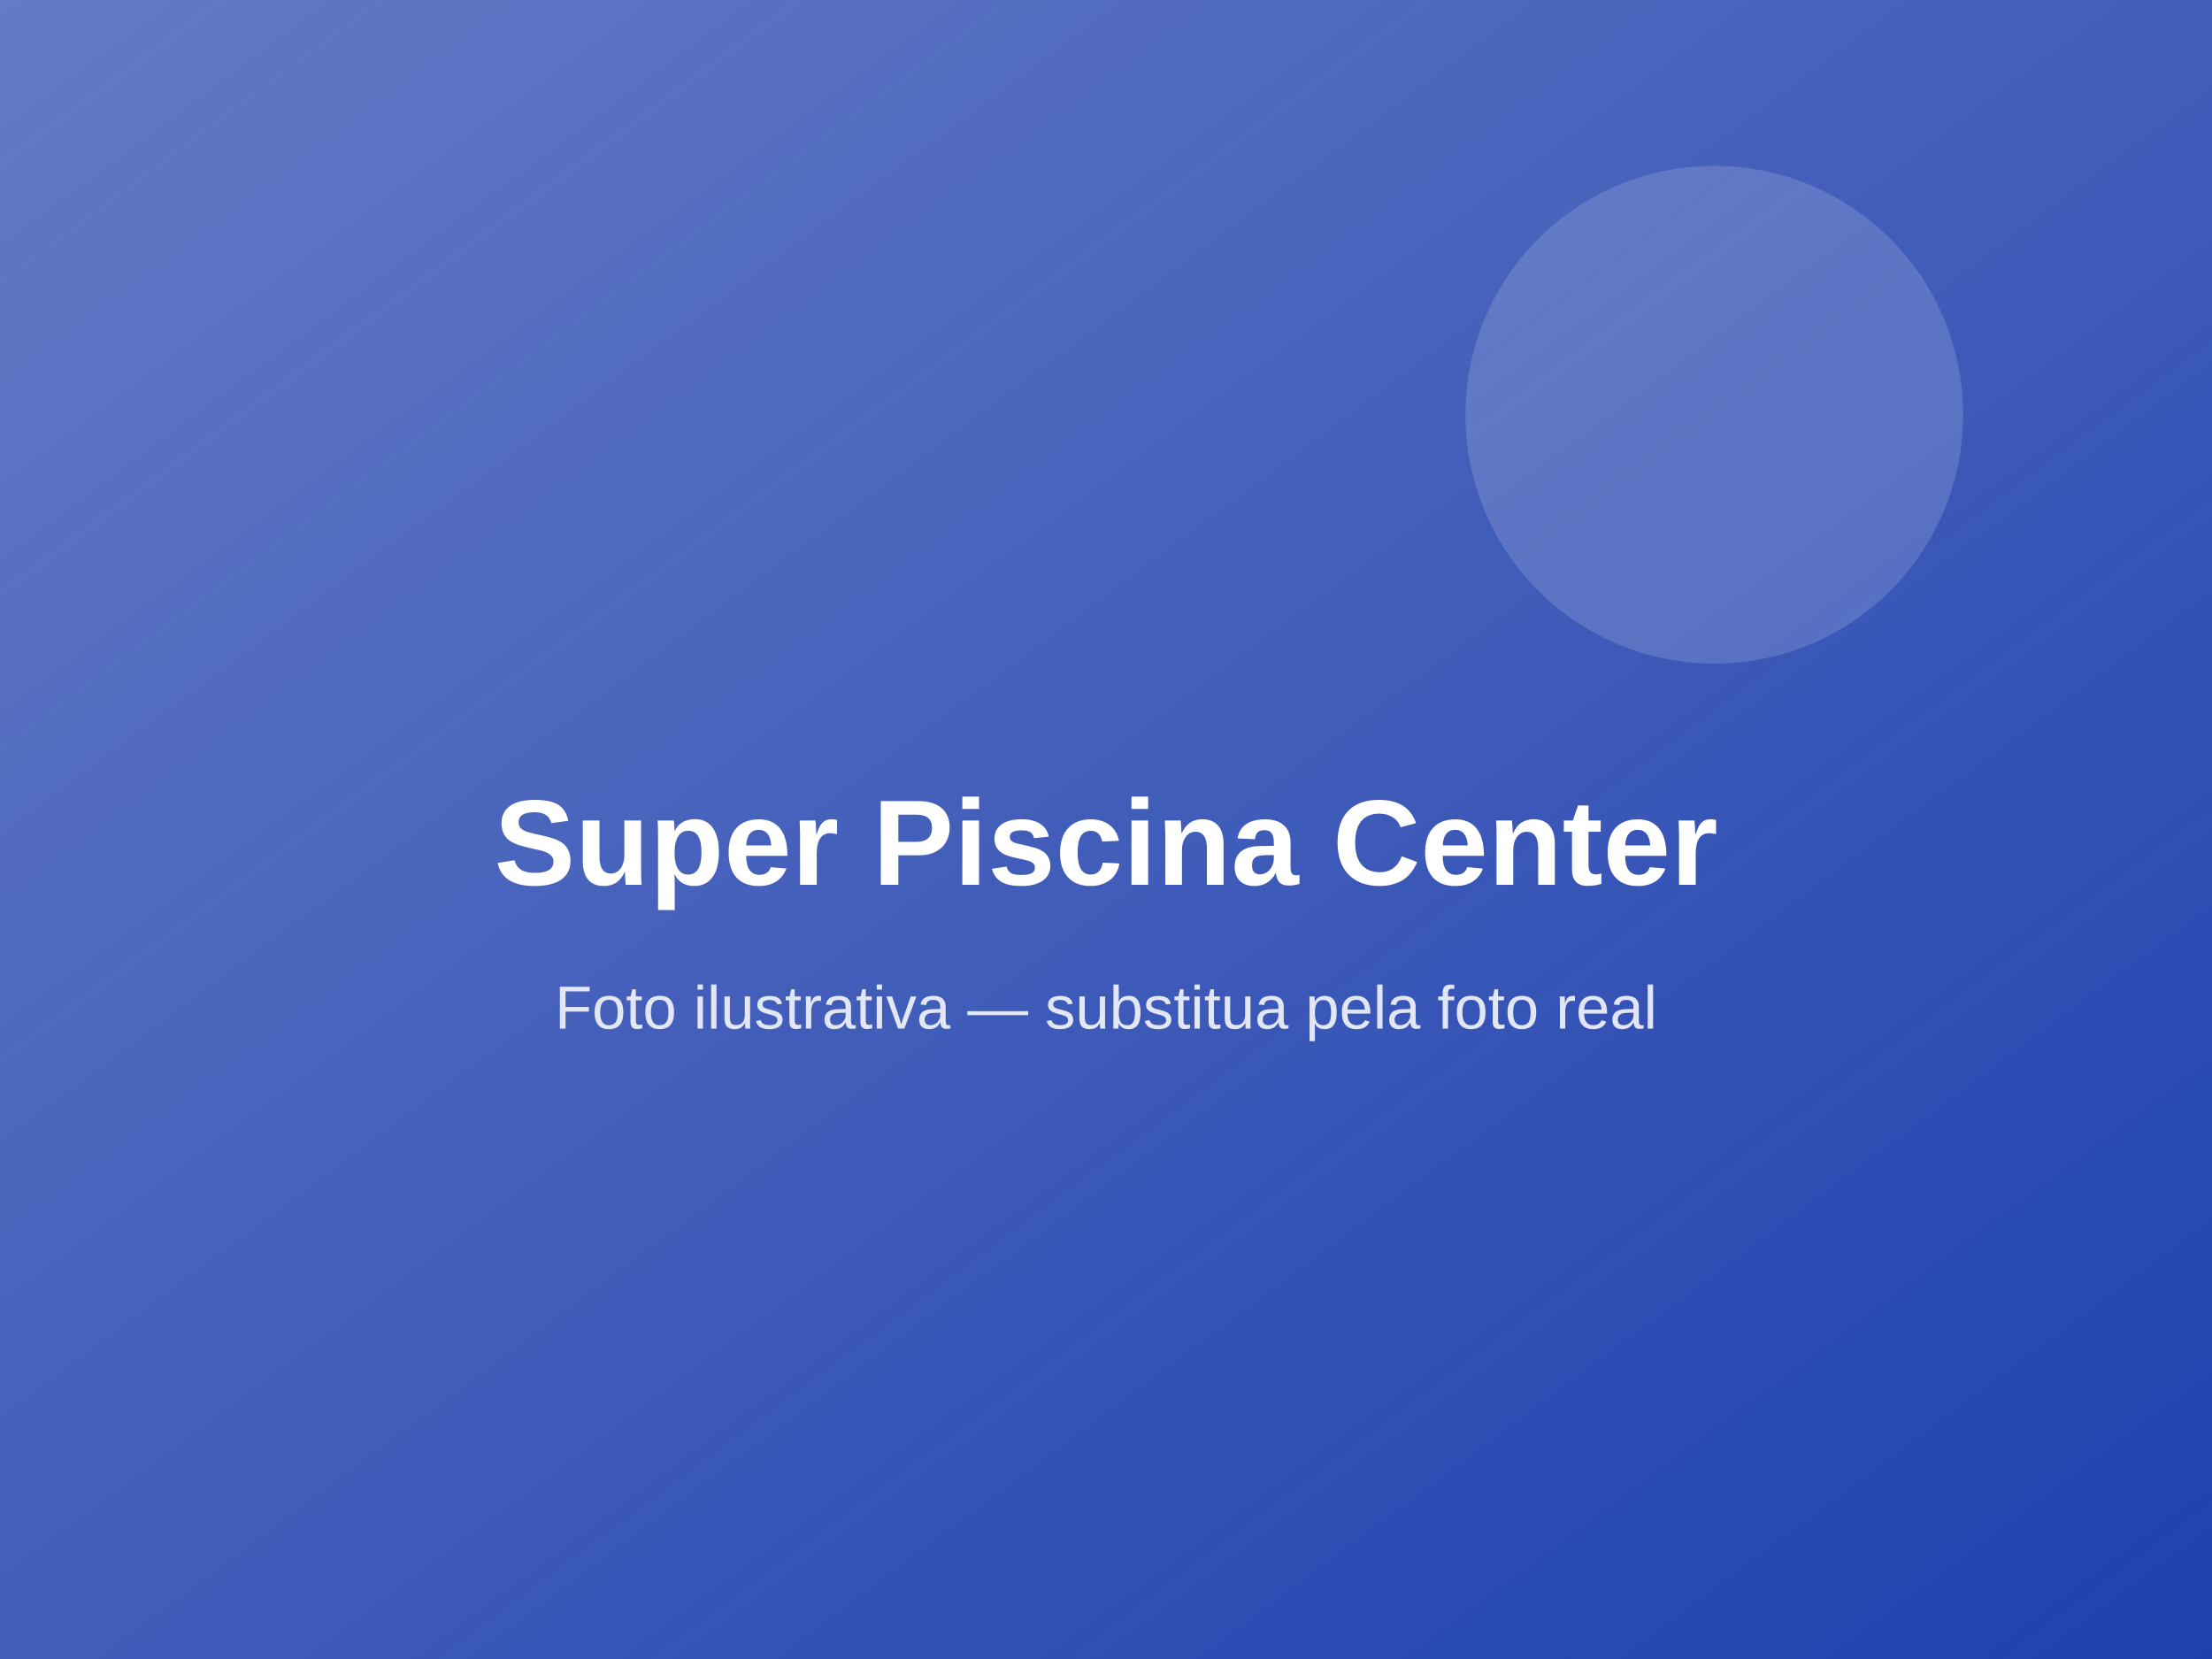
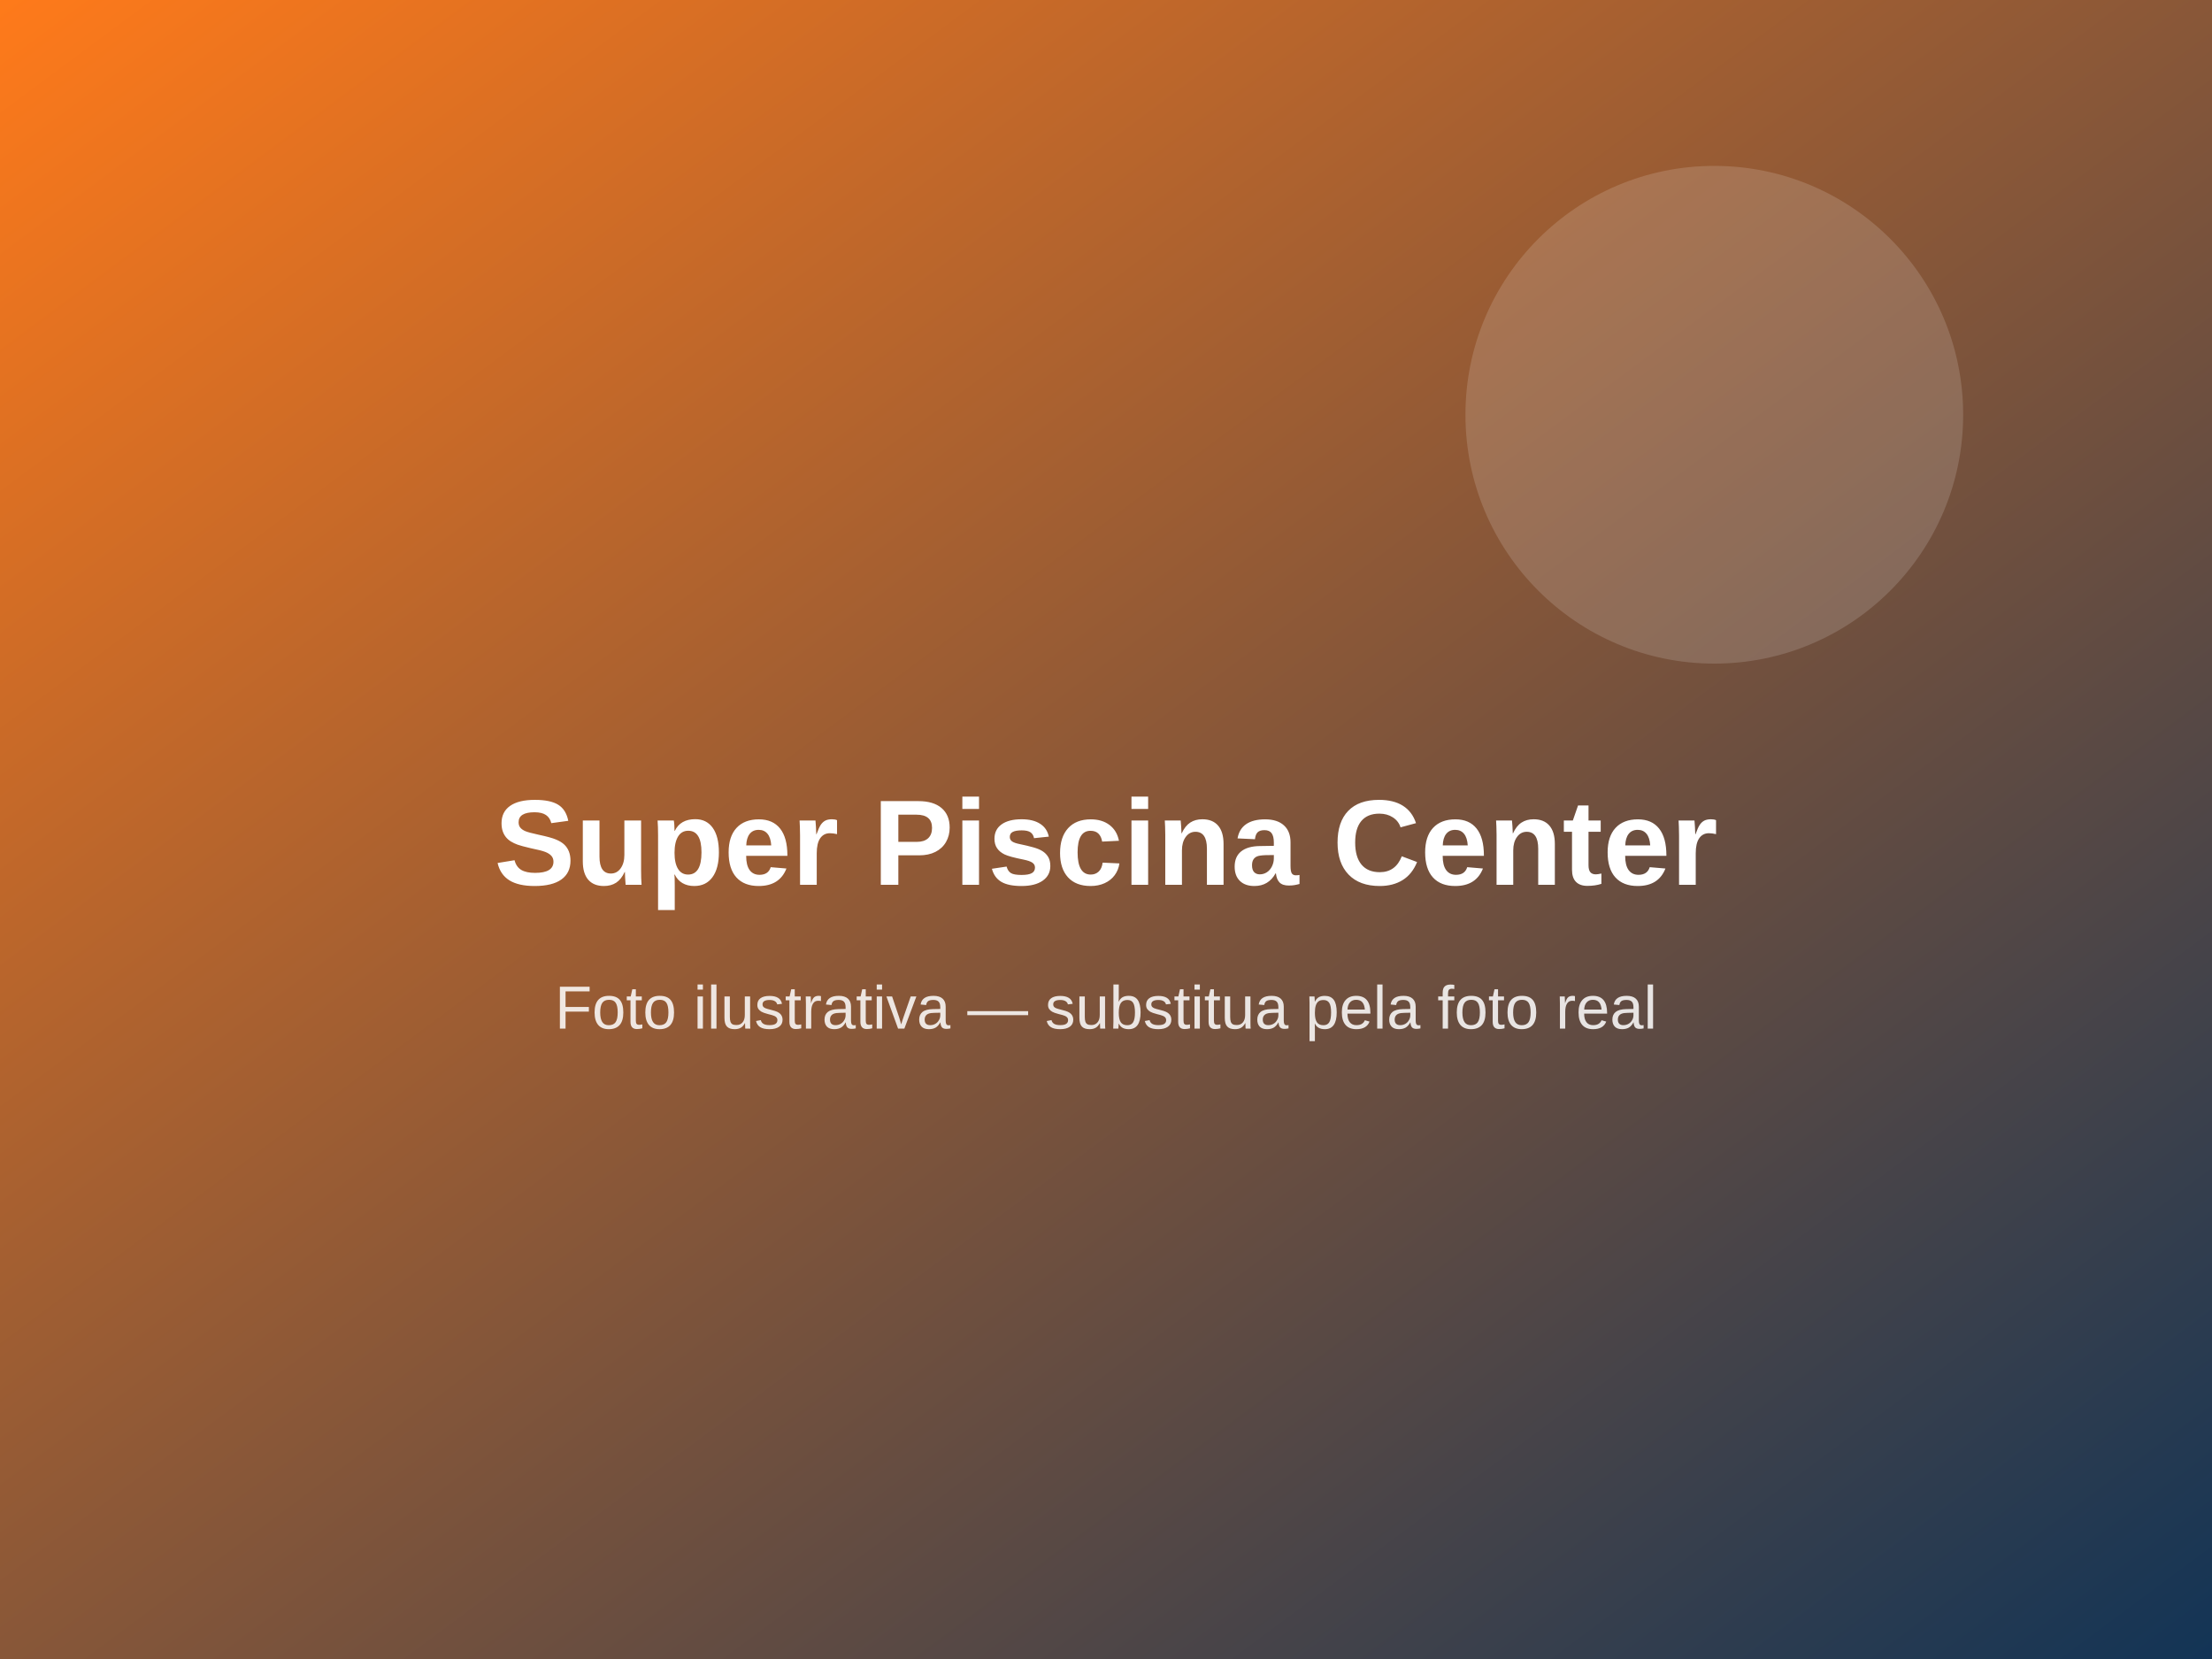
<svg xmlns="http://www.w3.org/2000/svg" viewBox="0 0 800 600" role="img" aria-label="Imagem ilustrativa de Super Piscina Center">
  <defs>
    <linearGradient id="g" x1="0" y1="0" x2="1" y2="1">
-       <stop offset="0" stop-color="#1e40afaa" />
-       <stop offset="1" stop-color="#1e40af" />
+       <stop offset="0" stop-color="#ff7a1a" />
+       <stop offset="1" stop-color="#123456" />
    </linearGradient>
  </defs>
  <rect width="800" height="600" fill="url(#g)" />
  <circle cx="620" cy="150" r="90" fill="#fff" opacity=".15" />
  <text x="400" y="320" font-family="Arial,Helvetica,sans-serif" font-size="44" font-weight="700" text-anchor="middle" fill="#fff">Super Piscina Center</text>
  <text x="400" y="372" font-family="Arial,Helvetica,sans-serif" font-size="22" text-anchor="middle" fill="#fff" opacity=".85">Foto ilustrativa — substitua pela foto real</text>
</svg>
